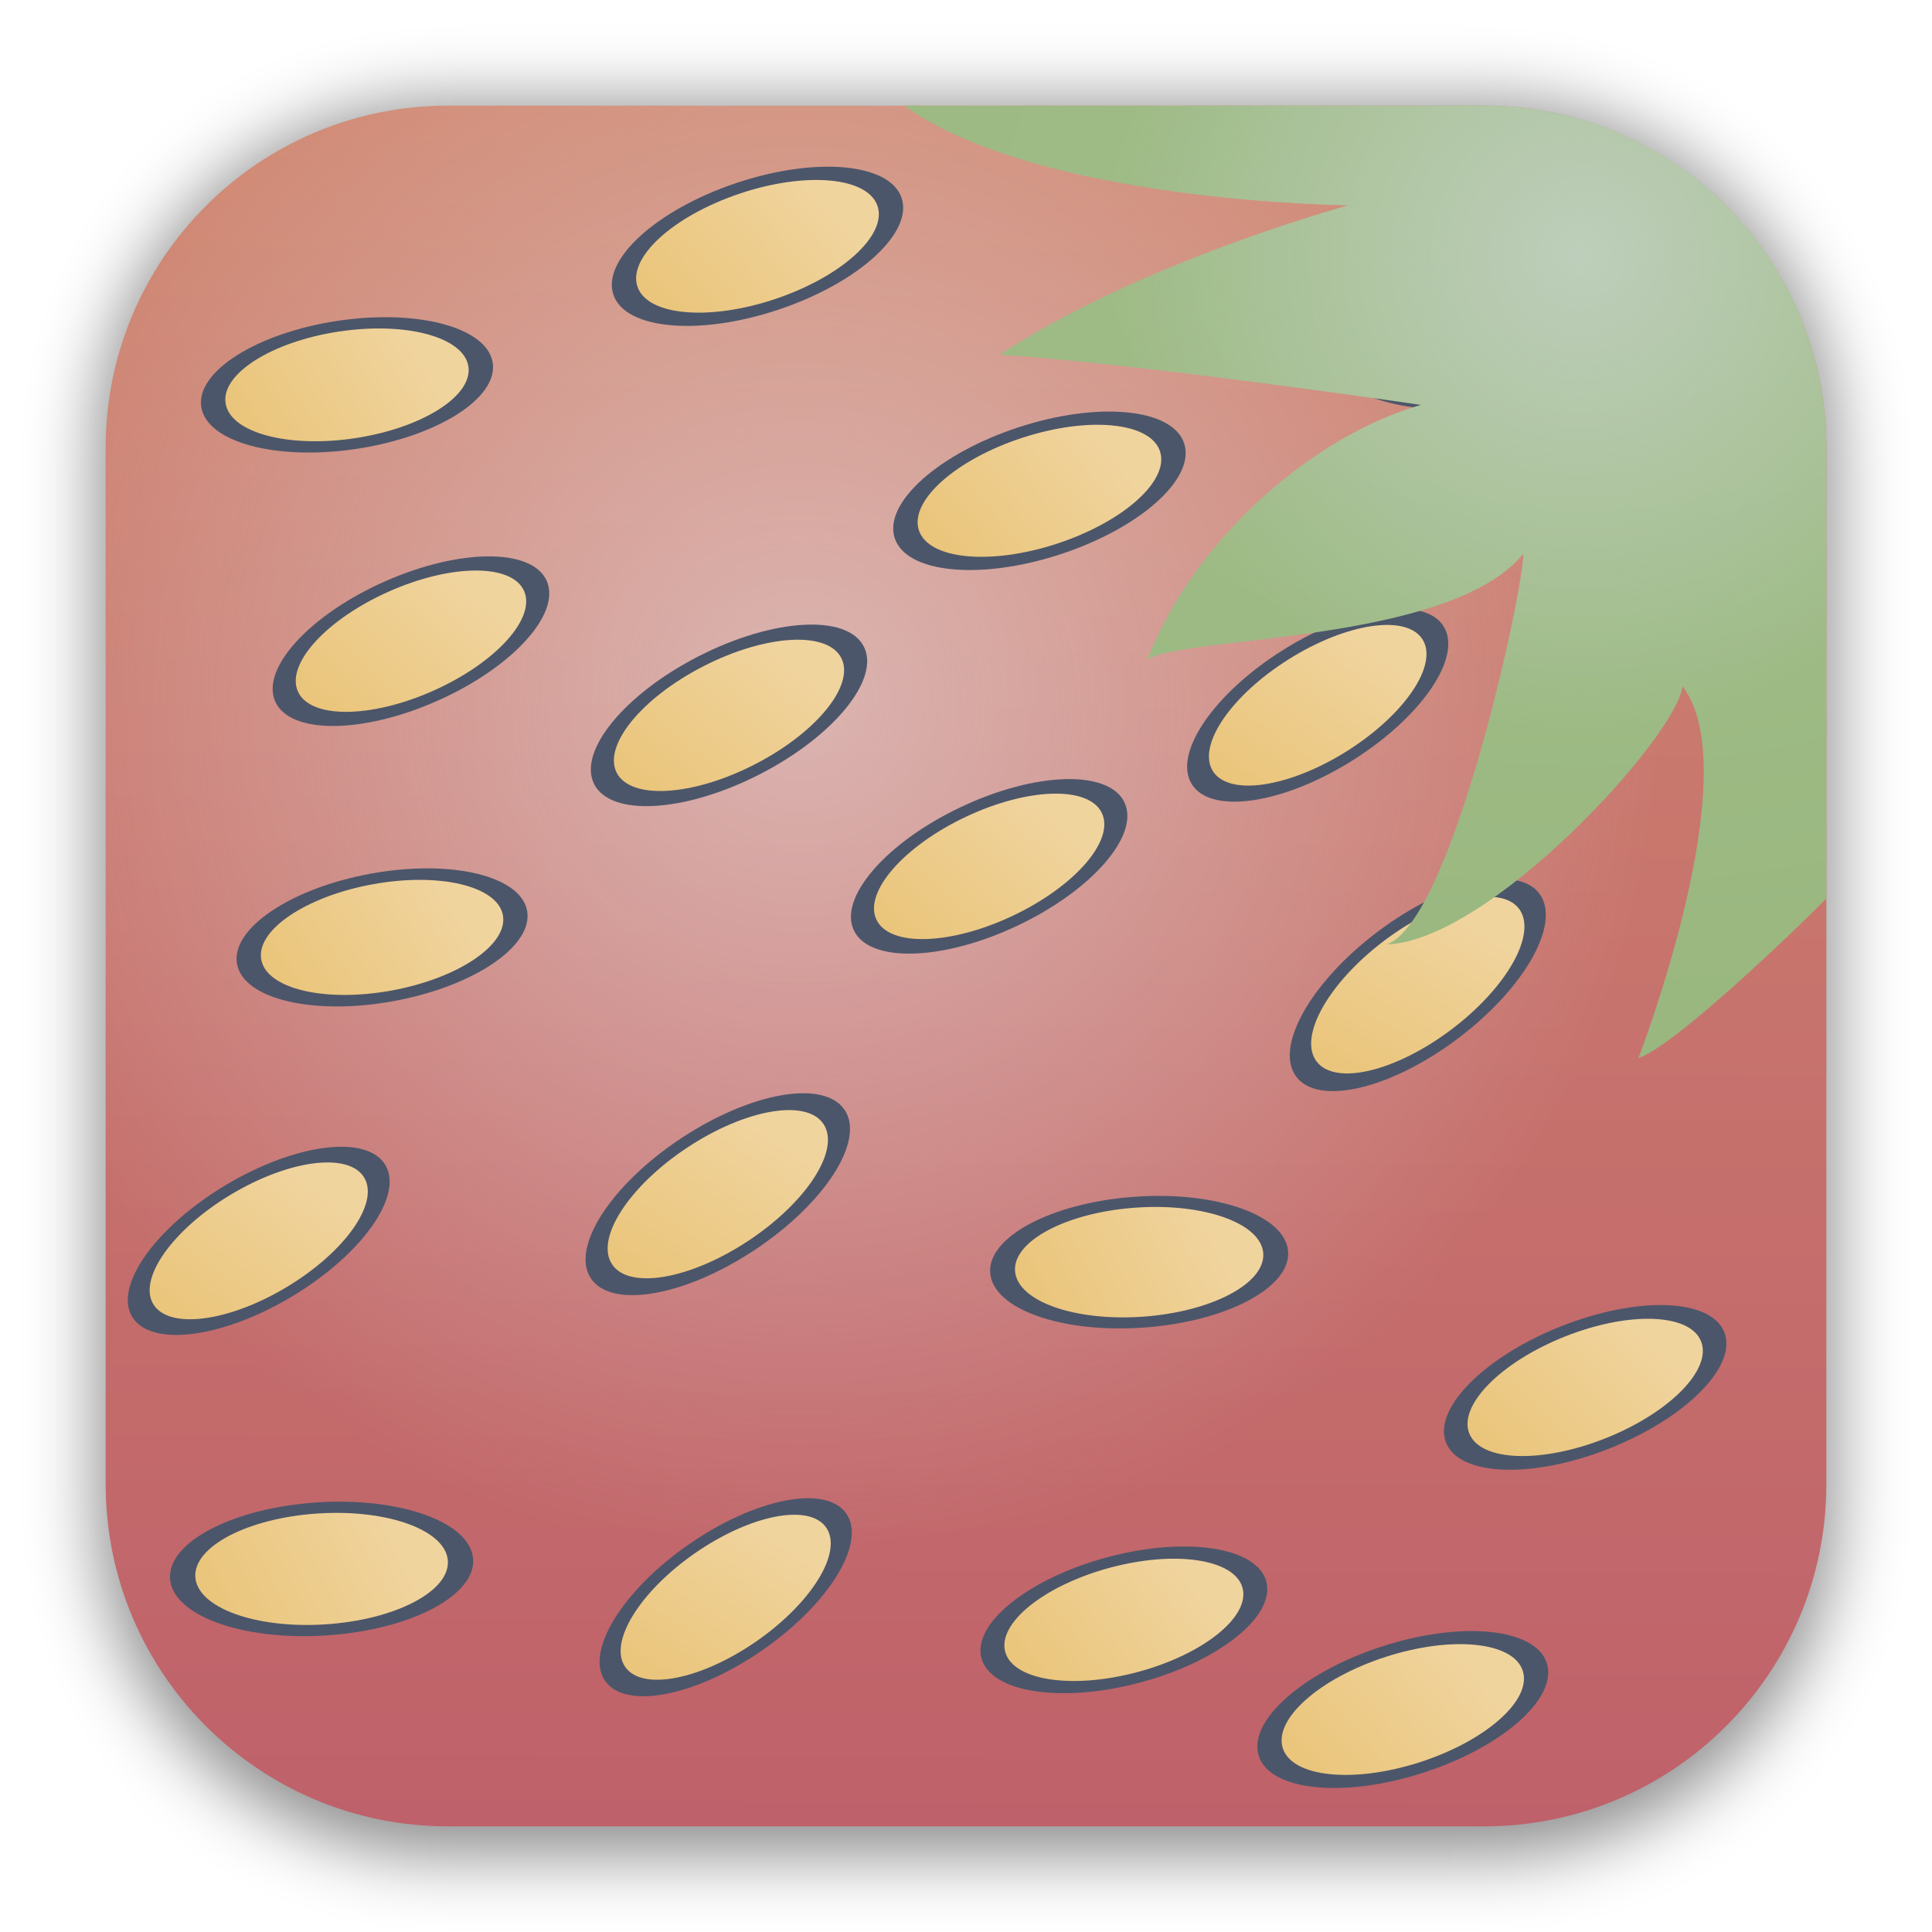
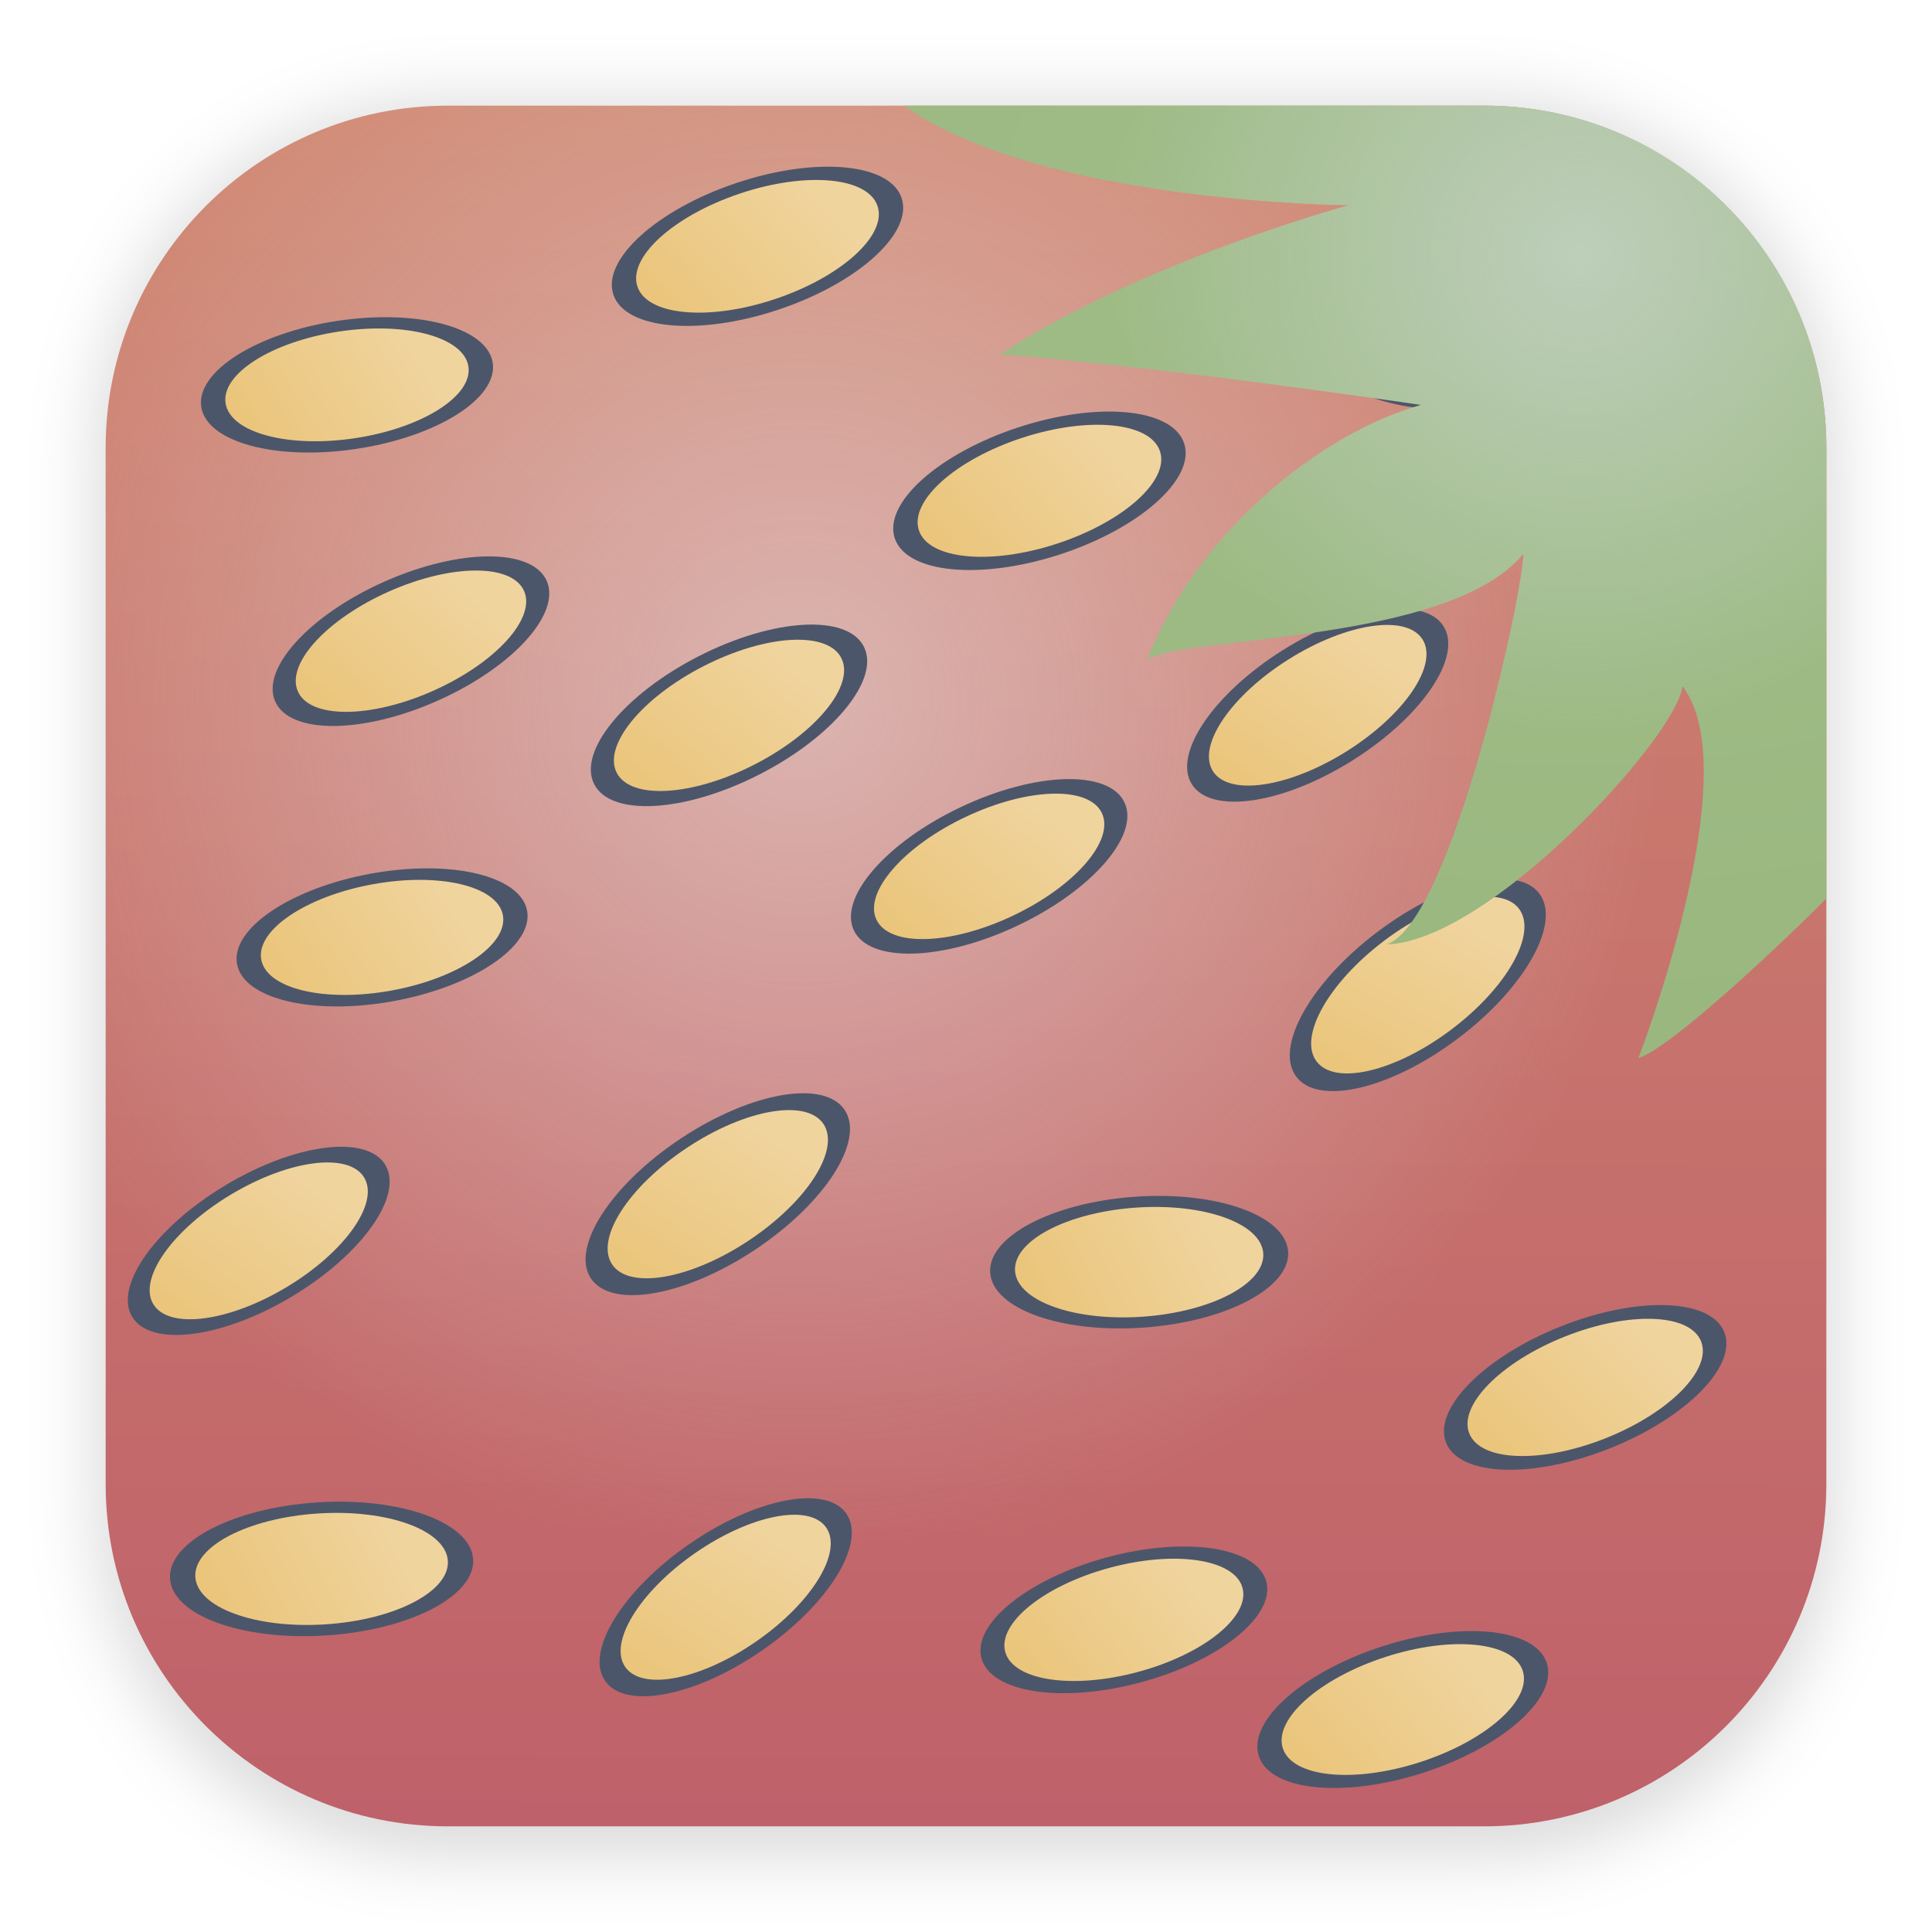
<svg xmlns="http://www.w3.org/2000/svg" xmlns:xlink="http://www.w3.org/1999/xlink" width="64" height="64" version="1.1" viewBox="0 0 16.933 16.933">
  <defs>
    <filter id="filter1178" x="-.048" y="-.048" width="1.096" height="1.096" color-interpolation-filters="sRGB">
      <feGaussianBlur stdDeviation="0.307" />
    </filter>
    <linearGradient id="linearGradient1340" x1="8.302" x2="8.355" y1="16.007" y2=".794" gradientUnits="userSpaceOnUse">
      <stop stop-color="#bf616a" offset="0" />
      <stop stop-color="#d08770" offset="1" />
    </linearGradient>
    <radialGradient id="radialGradient9238" cx="50.937" cy="7.665" r="15.274" gradientTransform="matrix(.024192 2.0473 -2.8079 .033178 73.014 -96.763)" gradientUnits="userSpaceOnUse">
      <stop stop-color="#a3be8c" offset="0" />
      <stop stop-color="#97b67c" offset="1" />
    </radialGradient>
    <radialGradient id="radialGradient10176" cx="52.351" cy="8.867" r="15.274" gradientTransform="matrix(1 0 0 1.0328 0 -.63248)" gradientUnits="userSpaceOnUse">
      <stop stop-color="#d8dee9" stop-opacity=".5" offset="0" />
      <stop stop-color="#d8dee9" stop-opacity="0" offset="1" />
    </radialGradient>
    <radialGradient id="radialGradient10562" cx="7.011" cy="6.152" r="7.54" gradientUnits="userSpaceOnUse">
      <stop stop-color="#eceff4" stop-opacity=".5" offset="0" />
      <stop stop-color="#eceff4" stop-opacity="0" offset="1" />
    </radialGradient>
    <linearGradient id="linearGradient11310" x1="45.637" x2="44.101" y1="16.949" y2="17.612" gradientUnits="userSpaceOnUse">
      <stop stop-color="#f0d49e" offset="0" />
      <stop stop-color="#eac57b" offset="1" />
    </linearGradient>
  </defs>
  <g stroke-linecap="round" stroke-linejoin="round">
-     <rect transform="matrix(.99138 0 0 1 .072989 .0019055)" x=".794" y=".905" width="15.346" height="15.346" rx="3.053" ry="3.053" fill="#000000" filter="url(#filter1178)" opacity=".45" stroke-width="1.249" style="mix-blend-mode:normal" />
+     <rect transform="matrix(.99138 0 0 1 .072989 .0019055)" x=".794" y=".905" width="15.346" height="15.346" rx="3.053" ry="3.053" fill="#000000" filter="url(#filter1178)" opacity=".15" stroke-width="1.249" style="mix-blend-mode:normal" />
    <rect x=".926" y=".926" width="15.081" height="15.081" rx="3" ry="3" fill="url(#linearGradient1340)" stroke-width="1.227" />
    <rect x=".926" y=".926" width="15.081" height="15.081" rx="3" ry="3" fill="url(#radialGradient10562)" stroke-width="1.227" />
    <rect x=".012" y=".006" width="16.924" height="16.927" fill="none" opacity=".15" stroke-width="1.052" />
  </g>
  <g id="g4297" transform="rotate(-21.662 15.947 96.143)">
    <ellipse cx="45.039" cy="17.333" rx="1.312" ry=".576" fill="#4c566a" />
    <ellipse cx="45.039" cy="17.333" rx="1.093" ry=".48" fill="url(#linearGradient11310)" />
  </g>
  <use transform="matrix(.98025 -.26913 .26913 .98025 -4.4653 .4532)" width="100%" height="100%" xlink:href="#g4297" />
  <use transform="matrix(.95909 .22274 -.22274 .95909 -7.5752 -11.384)" width="100%" height="100%" xlink:href="#g4297" />
  <use transform="matrix(.95113 .30129 -.30129 .95113 .43349 -4.6894)" width="100%" height="100%" xlink:href="#g4297" />
  <use transform="matrix(.97427 .26942 -.26942 .97427 2.7204 -12.595)" width="100%" height="100%" xlink:href="#g4297" />
  <use transform="matrix(.9978 -.063282 .063282 .9978 -5.9628 -3.6608)" width="100%" height="100%" xlink:href="#g4297" />
  <use transform="matrix(.96619 .19218 -.19218 .96619 -7.738 -6.203)" width="100%" height="100%" xlink:href="#g4297" />
  <use transform="matrix(.99554 -.2096 .2096 .99554 -10.089 1.2728)" width="100%" height="100%" xlink:href="#g4297" />
  <use transform="matrix(.9732 -.15927 .15927 .9732 -13.19 1.2541)" width="100%" height="100%" xlink:href="#g4297" />
  <use transform="matrix(.9915 -.03986 .03986 .9915 -10.658 -5.8832)" width="100%" height="100%" xlink:href="#g4297" />
  <use transform="matrix(1.0067 -.094958 .094958 1.0067 -8.7518 -4.6524)" width="100%" height="100%" xlink:href="#g4297" />
  <use transform="matrix(.95513 -.22186 .22186 .95513 -9.6074 5.467)" width="100%" height="100%" xlink:href="#g4297" />
  <use transform="matrix(.97621 -.18011 .18011 .97621 -4.2039 -3.1871)" width="100%" height="100%" xlink:href="#g4297" />
  <use transform="matrix(1.0139 .0554 -.0554 1.0139 -6.7738 -10.94)" width="100%" height="100%" xlink:href="#g4297" />
  <use transform="matrix(1.0153 .063039 -.063039 1.0153 -4.2291 -8.9203)" width="100%" height="100%" xlink:href="#g4297" />
  <use transform="matrix(.97884 .11302 -.11302 .97884 -2.3749 .72426)" width="100%" height="100%" xlink:href="#g4297" />
  <use transform="matrix(1.0087 .066684 -.066684 1.0087 -.90858 1.7909)" width="100%" height="100%" xlink:href="#g4297" />
  <use transform="matrix(.96492 .31339 -.31339 .96492 -6.7765 -2.3366)" width="100%" height="100%" xlink:href="#g4297" />
  <path transform="scale(.26458)" d="m29.951 3.5c4.505 3.226 14.721 3.299 14.721 3.299s-6.887 1.873-11.551 4.947c4.73 0.314 13.953 1.666 13.953 1.666-3.341 0.943-7.418 4.219-9.072 8.445 1.092-0.803 10.013-0.508 12.46-3.512 0 1.257-2.377 12.206-4.527 12.939 3.407-0.105 9.57-6.835 9.802-8.546 2.196 2.844-1.463 12.313-1.463 12.312 1.118-0.338 5.113-4.149 6.226-5.288v-14.923c0-6.282-5.056-11.34-11.338-11.34z" fill="url(#radialGradient9238)" stroke-linecap="round" stroke-linejoin="round" stroke-width="4.639" />
  <path transform="scale(.26458)" d="m29.951 3.5c4.505 3.226 14.721 3.299 14.721 3.299s-6.887 1.873-11.551 4.947c4.73 0.314 13.953 1.666 13.953 1.666-3.341 0.943-7.418 4.219-9.072 8.445 1.092-0.803 10.013-0.508 12.46-3.512 0 1.257-2.377 12.206-4.527 12.939 3.407-0.105 9.57-6.835 9.802-8.546 2.196 2.844-1.463 12.313-1.463 12.312 1.118-0.338 5.113-4.149 6.226-5.288v-14.923c0-6.282-5.056-11.34-11.338-11.34z" fill="url(#radialGradient10176)" stroke-linecap="round" stroke-linejoin="round" stroke-width="4.639" />
</svg>
